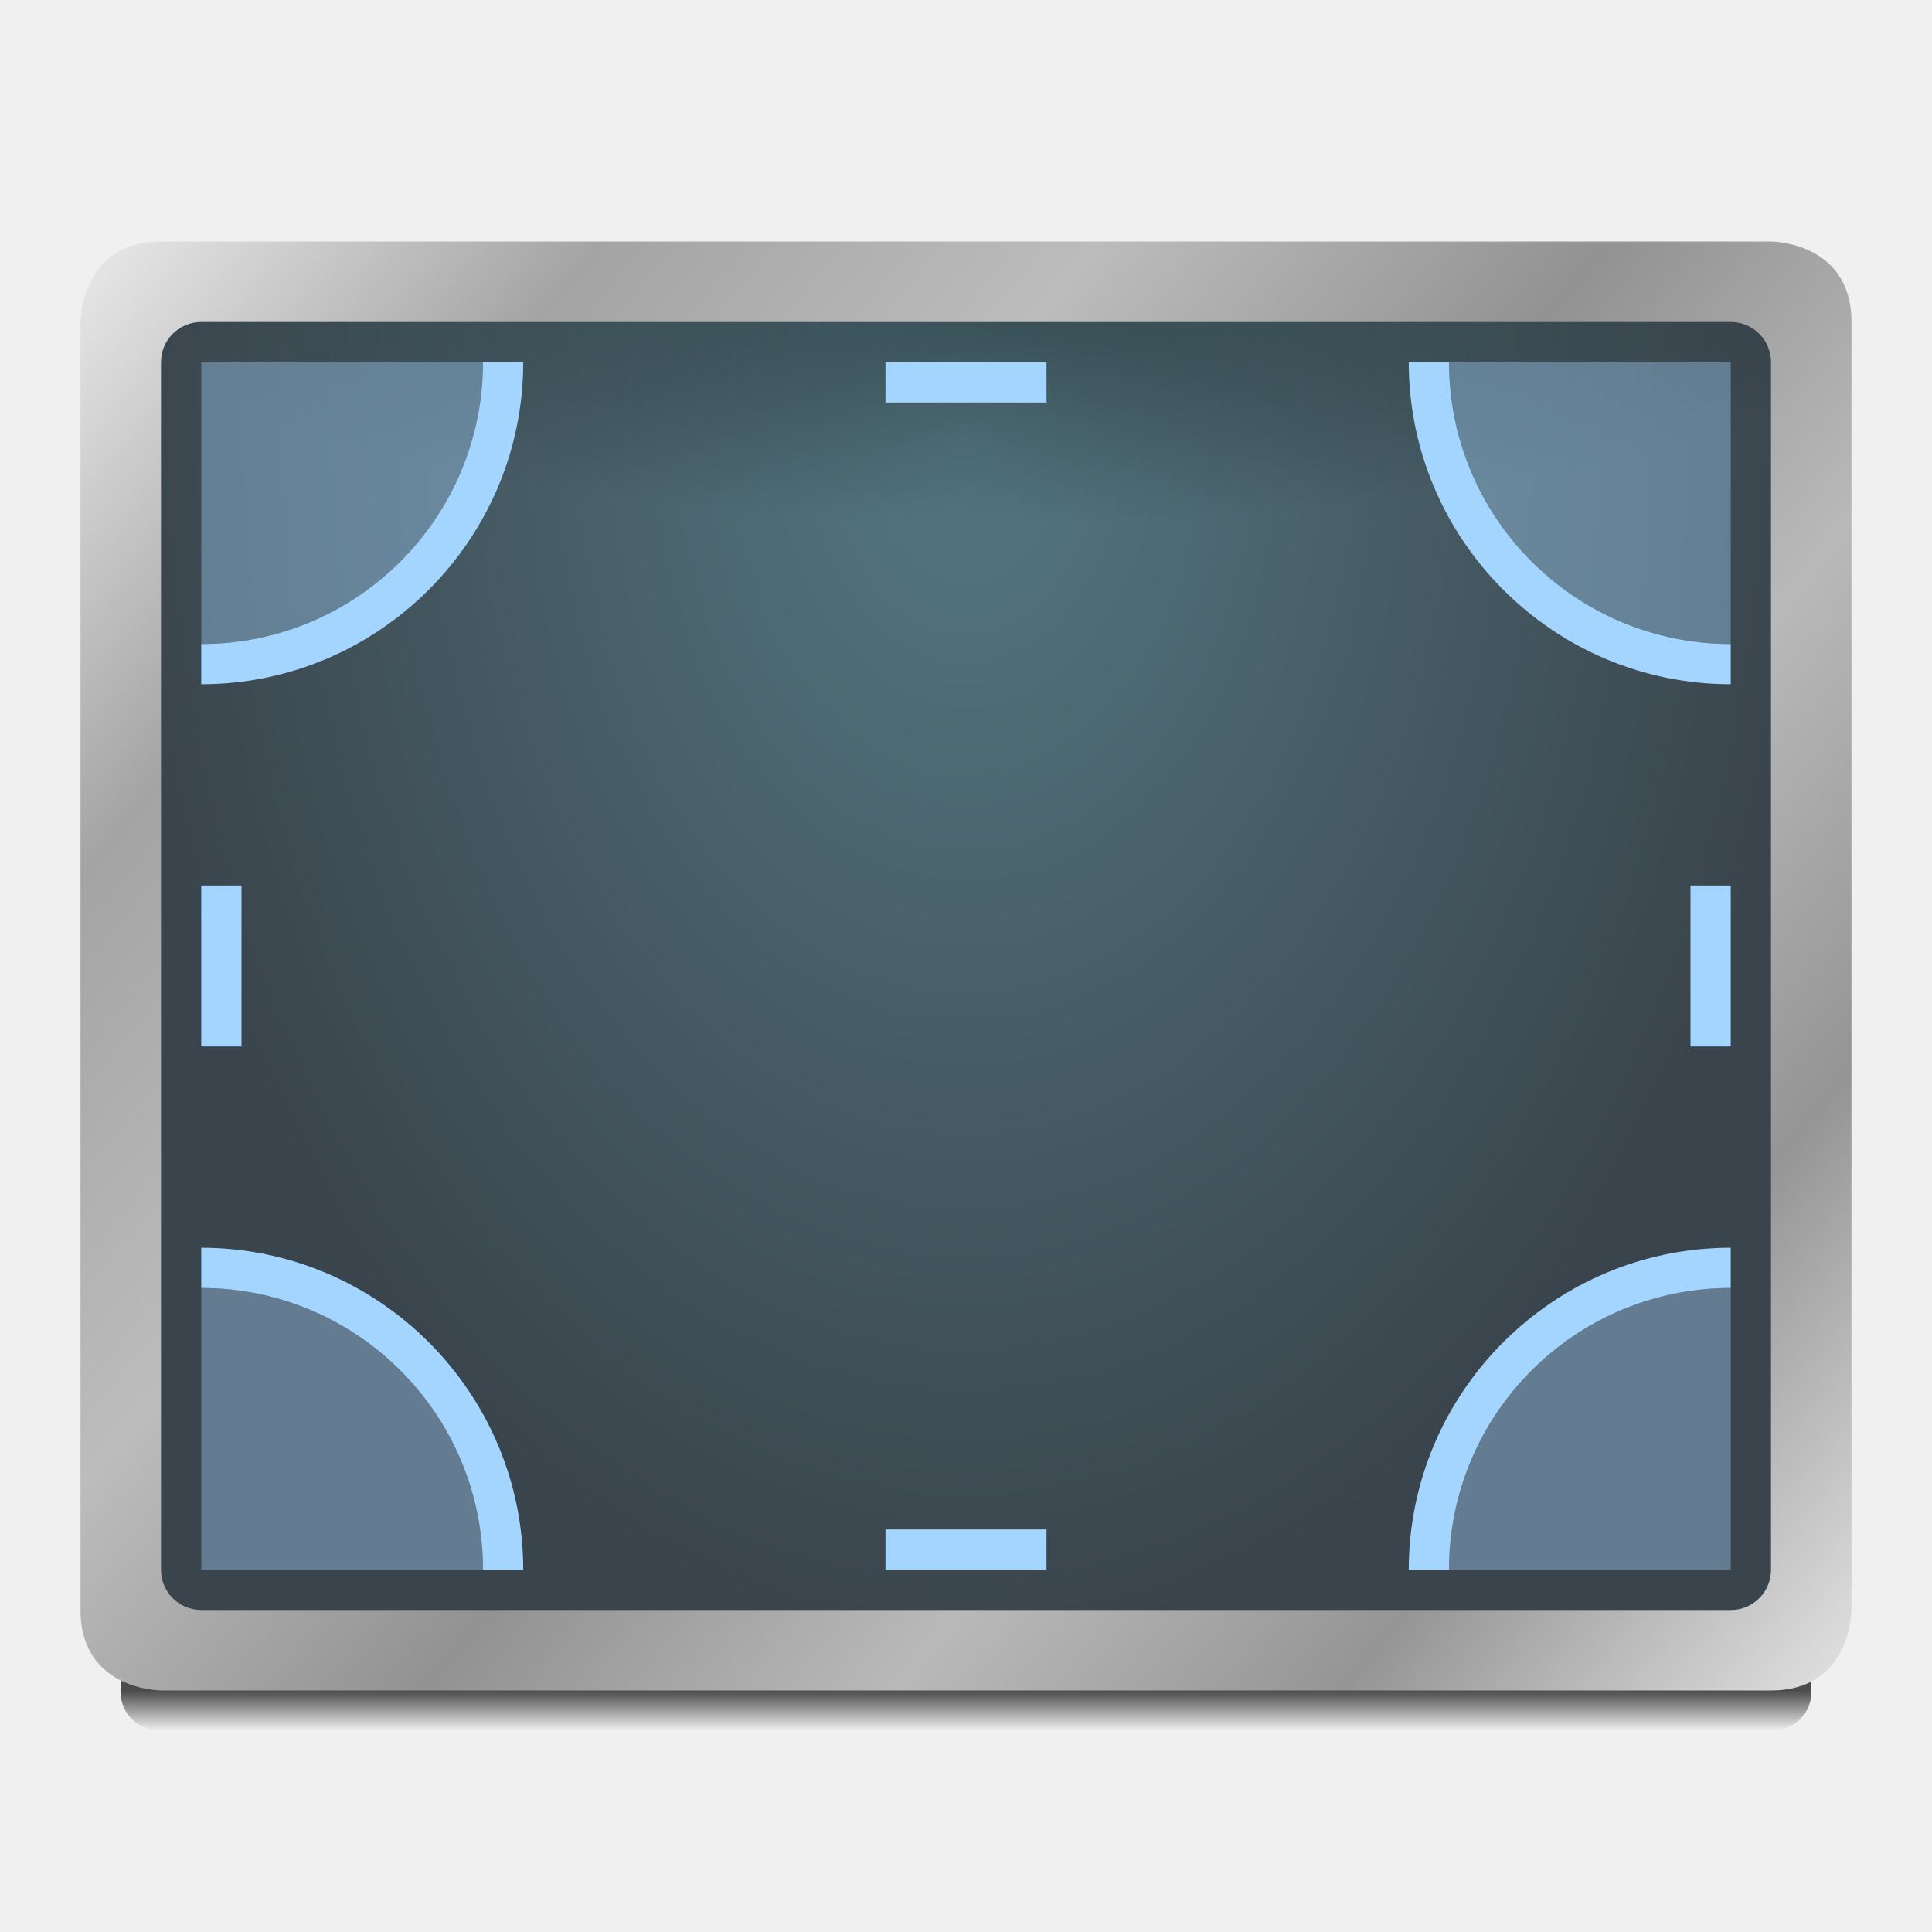
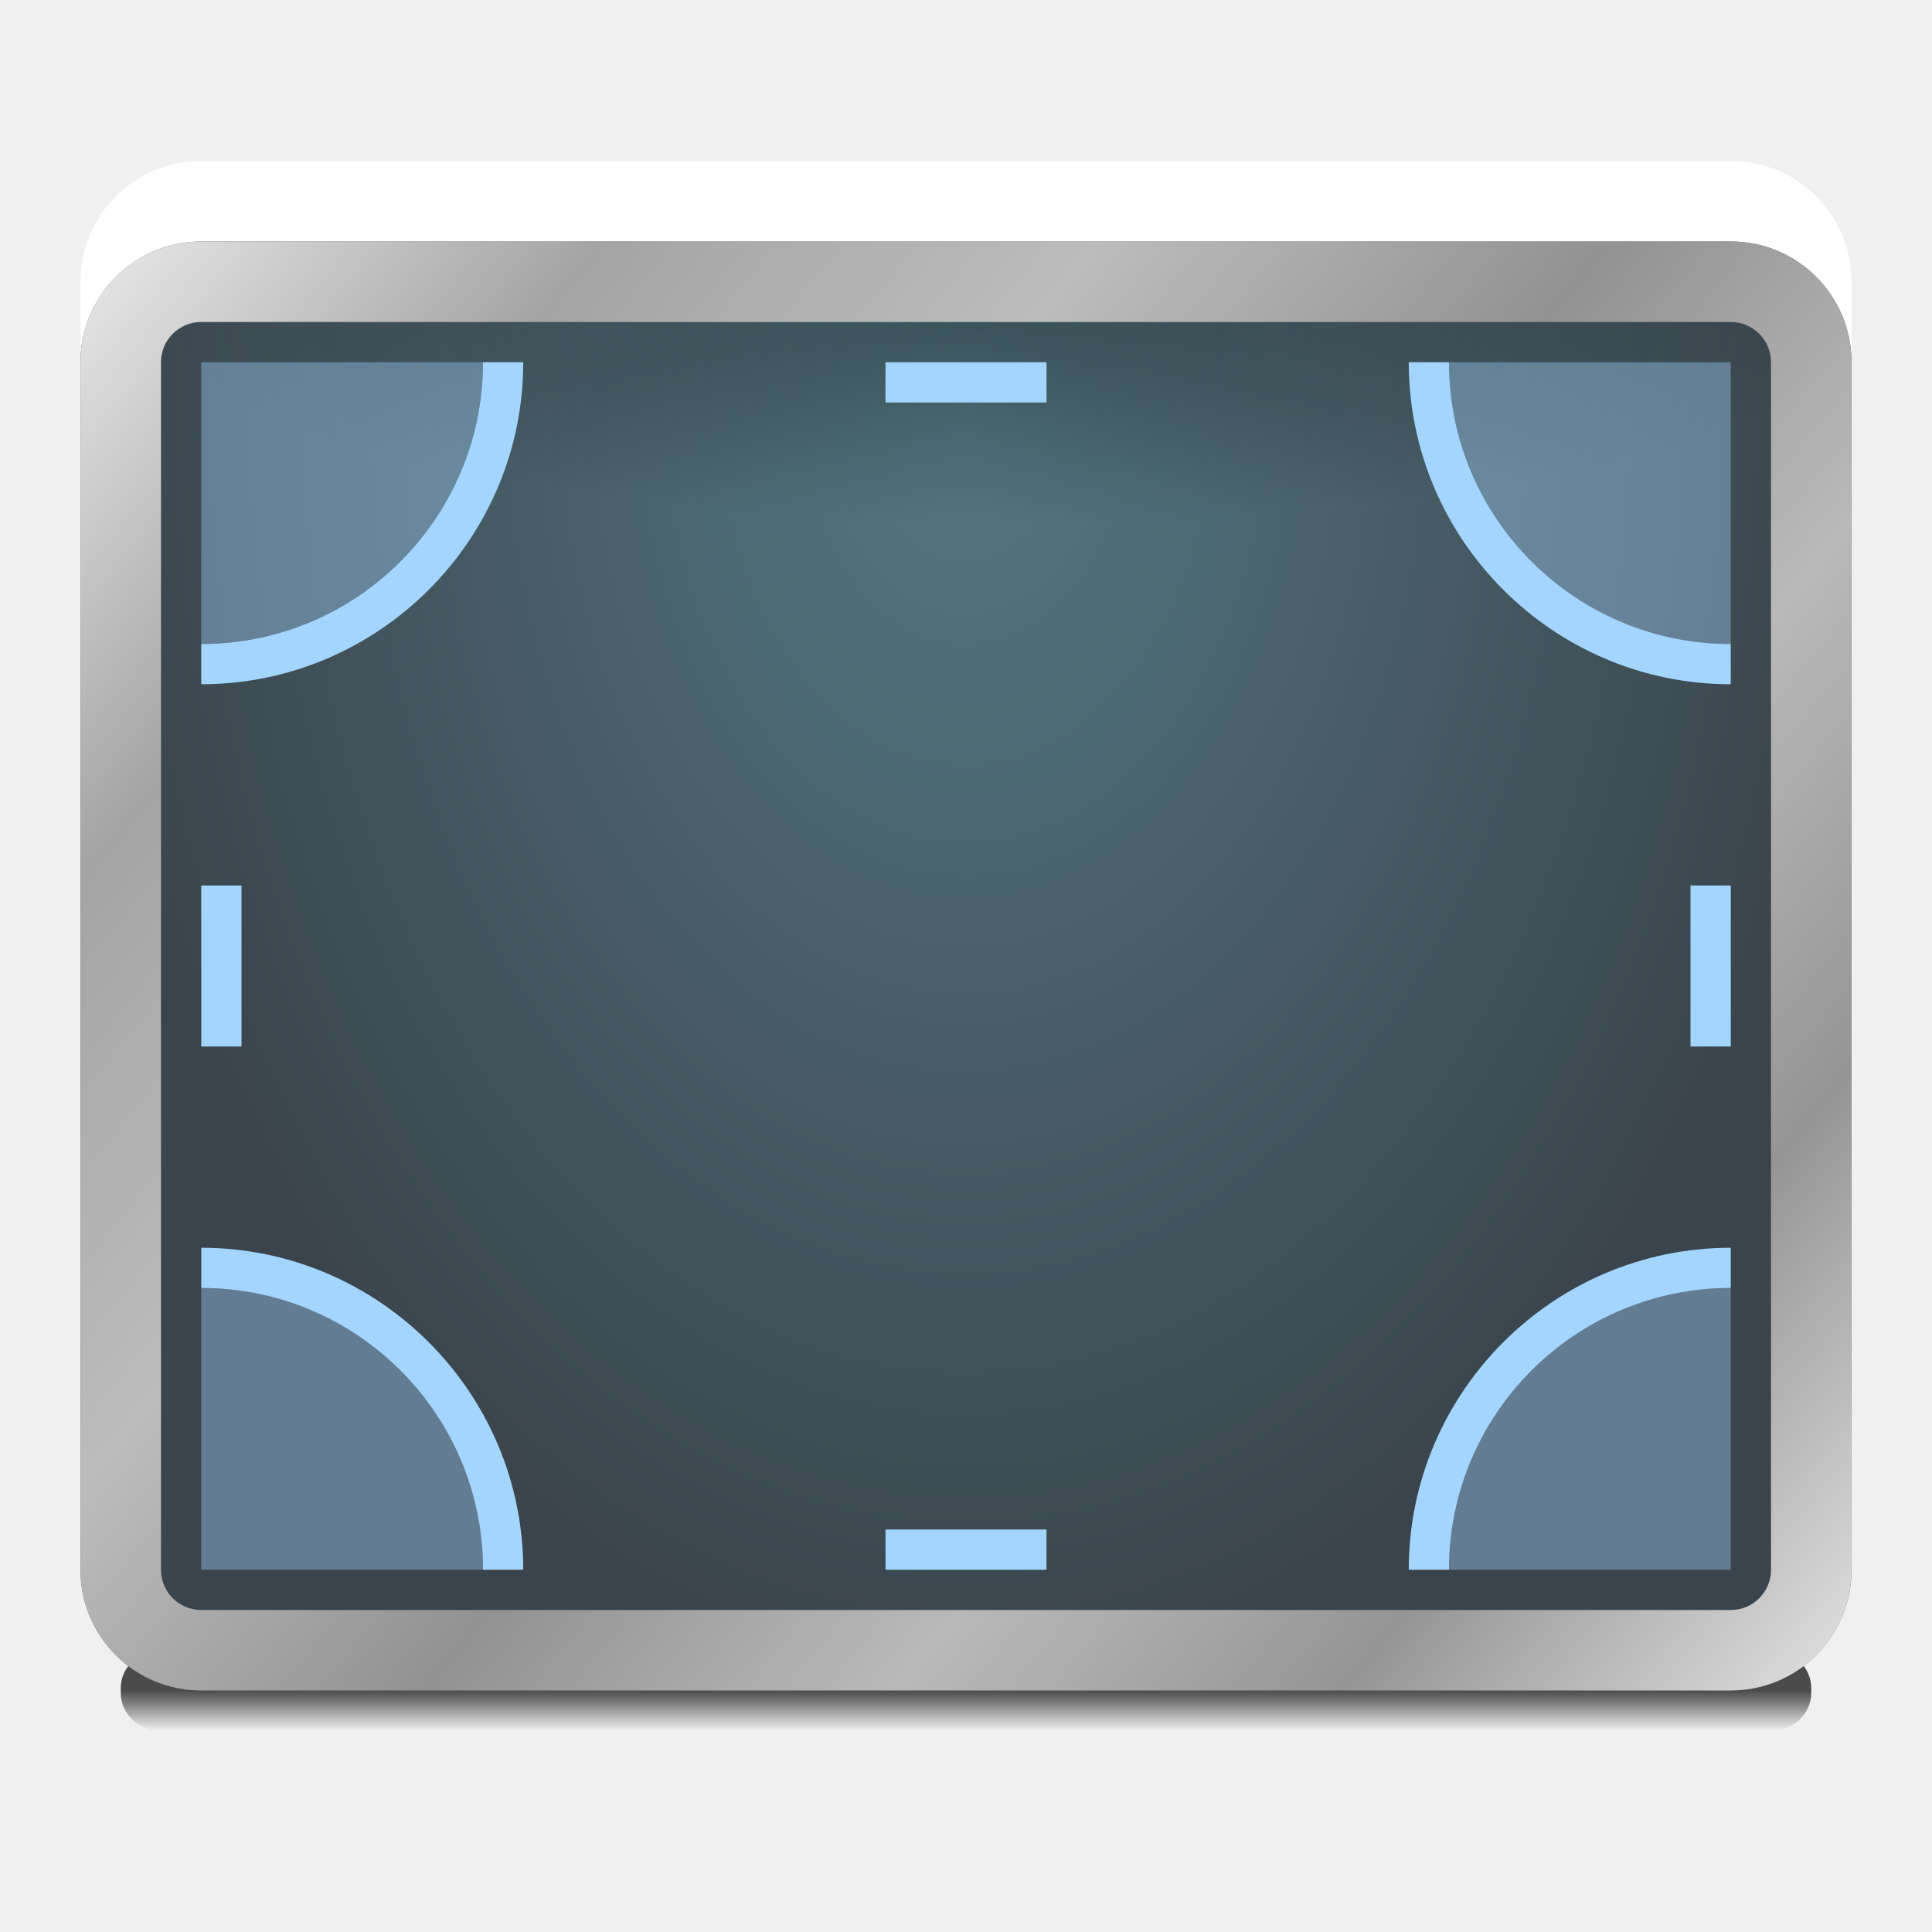
<svg xmlns="http://www.w3.org/2000/svg" xmlns:xlink="http://www.w3.org/1999/xlink" width="48" height="48" id="svg2985" version="1.1">
  <defs id="defs2987">
    <linearGradient id="linearGradient3857">
      <stop id="stop3859" offset="0" style="stop-color:#547781;stop-opacity:1" />
      <stop id="stop3865" offset="1" style="stop-color:#3a444c;stop-opacity:1" />
    </linearGradient>
    <linearGradient id="linearGradient3927-5">
      <stop id="stop3929-2" offset="0" style="stop-color:#eaeaea;stop-opacity:1" />
      <stop style="stop-color:#a4a4a4;stop-opacity:1" offset="0.176" id="stop3931-3" />
      <stop style="stop-color:#bcbcbc;stop-opacity:1" offset="0.345" id="stop3933-0" />
      <stop style="stop-color:#929292;stop-opacity:1" offset="0.517" id="stop3935-3" />
      <stop id="stop3937-3" offset="0.676" style="stop-color:#b9b9b9;stop-opacity:1" />
      <stop style="stop-color:#959595;stop-opacity:1" offset="0.828" id="stop3939-5" />
      <stop id="stop3941-0" offset="1" style="stop-color:#e3e3e3;stop-opacity:1" />
    </linearGradient>
    <linearGradient id="linearGradient4030-7">
      <stop style="stop-color:#000000;stop-opacity:1;" offset="0" id="stop4032-1" />
      <stop style="stop-color:#000000;stop-opacity:0;" offset="1" id="stop4034-3" />
    </linearGradient>
-     <linearGradient xlink:href="#linearGradient3927-5" id="linearGradient3284" gradientUnits="userSpaceOnUse" gradientTransform="translate(2e-8,17)" x1="2" y1="5" x2="46" y2="41" />
+     <linearGradient xlink:href="#linearGradient3927-5" id="linearGradient3284" gradientUnits="userSpaceOnUse" gradientTransform="translate(0,17)" x1="2" y1="5" x2="46" y2="41" />
    <linearGradient xlink:href="#linearGradient4030-7" id="linearGradient3291" gradientUnits="userSpaceOnUse" gradientTransform="translate(2,13)" x1="6" y1="45" x2="6" y2="46" />
    <linearGradient id="linearGradient3981-8">
      <stop style="stop-color:#000000;stop-opacity:0.292" offset="0" id="stop3983-8" />
      <stop style="stop-color:#000000;stop-opacity:0;" offset="1" id="stop3985-4" />
    </linearGradient>
    <radialGradient r="17" fy="26.3" fx="14.75" cy="26.3" cx="14.75" gradientTransform="matrix(1.0300234e-5,0.2941176,-1.245675,0,57.93754,19.66177)" gradientUnits="userSpaceOnUse" id="radialGradient3308" xlink:href="#linearGradient3981-8" />
-     <radialGradient r="22" fy="22.889" fx="24" cy="22.889" cx="24" gradientTransform="matrix(0,1.373737,-0.9545455,0,45.84848,-6.191918)" gradientUnits="userSpaceOnUse" id="radialGradient3062" xlink:href="#linearGradient3857" />
+     <radialGradient r="22" fy="22.889" fx="24" cy="22.889" cx="24" gradientTransform="matrix(0,1.454545,-1,0,46.88889,-8.90909)" gradientUnits="userSpaceOnUse" id="radialGradient3062" xlink:href="#linearGradient3857" />
  </defs>
  <g id="layer1" transform="translate(0,-16)">
    <rect style="opacity:0.685;fill:url(#linearGradient3291);fill-opacity:1;stroke:none" id="rect4020-0" width="42" height="2" x="3" y="57" rx="1" ry="0.938" />
-     <rect ry="3" rx="3" y="23" x="3" height="34" width="42" id="rect3115" style="fill:url(#radialGradient3062);fill-opacity:1;stroke:none" />
+     <rect ry="3" rx="3" y="20" x="2" height="36" width="44" id="rect3943-4" style="fill:#ffffff;fill-opacity:1;stroke:none" />
+     <rect ry="3" rx="3" y="22" x="2" height="36" width="44" id="rect3115" style="fill:url(#radialGradient3062);fill-opacity:1;stroke:none" />
    <rect style="fill:url(#radialGradient3308);fill-opacity:1;stroke:none" id="rect3964-1" width="40" height="5" x="4" y="24" rx="0" ry="0" />
    <path transform="matrix(0.6363636,0,0,-0.6363636,0.5454546,62)" d="M 18,11 C 18,17.075 13.075,22 7,22 L 7,11 z" id="path3845" style="opacity:0.386;fill:#a4d5ff;fill-opacity:1;stroke:none" />
    <path style="opacity:0.386;fill:#a4d5ff;fill-opacity:1;stroke:none" id="path3841" d="M 18,11 C 18,17.075 13.075,22 7,22 L 7,11 z" transform="matrix(0.6363636,0,0,0.6363636,0.5454544,18)" />
    <path style="opacity:0.386;fill:#a4d5ff;fill-opacity:1;stroke:none" id="path3847" d="M 18,11 C 18,17.075 13.075,22 7,22 L 7,11 z" transform="matrix(-0.6363636,0,0,-0.6363636,47.45455,62)" />
    <path transform="matrix(-0.6363636,0,0,0.6363636,47.45455,18)" d="M 18,11 C 18,17.075 13.075,22 7,22 L 7,11 z" id="path3834" style="opacity:0.386;fill:#a4d5ff;fill-opacity:1;stroke:none" />
    <path style="font-size:medium;font-style:normal;font-variant:normal;font-weight:normal;font-stretch:normal;text-indent:0;text-align:start;text-decoration:none;line-height:normal;letter-spacing:normal;word-spacing:normal;text-transform:none;direction:ltr;block-progression:tb;writing-mode:lr-tb;text-anchor:start;baseline-shift:baseline;color:#000000;fill:#a4d5ff;fill-opacity:1;stroke:none;stroke-width:2;marker:none;visibility:visible;display:inline;overflow:visible;enable-background:accumulate;font-family:Sans;-inkscape-font-specification:Sans" d="m 5,47 0,1 c 3.866,0 7,3.134 7,7 l 1,0 C 13,50.594 9.406,47 5,47 z" id="path3849" />
    <path id="path3843" d="m 5,33 0,-1 C 8.866,32 12,28.866 12,25 l 1,0 c 0,4.406 -3.594,8 -8,8 z" style="font-size:medium;font-style:normal;font-variant:normal;font-weight:normal;font-stretch:normal;text-indent:0;text-align:start;text-decoration:none;line-height:normal;letter-spacing:normal;word-spacing:normal;text-transform:none;direction:ltr;block-progression:tb;writing-mode:lr-tb;text-anchor:start;baseline-shift:baseline;color:#000000;fill:#a4d5ff;fill-opacity:1;stroke:none;stroke-width:2;marker:none;visibility:visible;display:inline;overflow:visible;enable-background:accumulate;font-family:Sans;-inkscape-font-specification:Sans" />
    <path id="path3851" d="m 43,47 0,1 c -3.866,0 -7,3.134 -7,7 l -1,0 c 0,-4.406 3.594,-8 8,-8 z" style="font-size:medium;font-style:normal;font-variant:normal;font-weight:normal;font-stretch:normal;text-indent:0;text-align:start;text-decoration:none;line-height:normal;letter-spacing:normal;word-spacing:normal;text-transform:none;direction:ltr;block-progression:tb;writing-mode:lr-tb;text-anchor:start;baseline-shift:baseline;color:#000000;fill:#a4d5ff;fill-opacity:1;stroke:none;stroke-width:2;marker:none;visibility:visible;display:inline;overflow:visible;enable-background:accumulate;font-family:Sans;-inkscape-font-specification:Sans" />
    <path style="font-size:medium;font-style:normal;font-variant:normal;font-weight:normal;font-stretch:normal;text-indent:0;text-align:start;text-decoration:none;line-height:normal;letter-spacing:normal;word-spacing:normal;text-transform:none;direction:ltr;block-progression:tb;writing-mode:lr-tb;text-anchor:start;baseline-shift:baseline;color:#000000;fill:#a4d5ff;fill-opacity:1;stroke:none;stroke-width:2;marker:none;visibility:visible;display:inline;overflow:visible;enable-background:accumulate;font-family:Sans;-inkscape-font-specification:Sans" d="m 43,33 0,-1 c -3.866,0 -7,-3.134 -7,-7 l -1,0 c 0,4.406 3.594,8 8,8 z" id="path3824" />
    <rect style="fill:#a4d5ff;fill-opacity:1;stroke:none" id="rect3039" width="4" height="1" x="22" y="25" rx="0" ry="0" />
    <rect ry="0" rx="0" y="54" x="22" height="1" width="4" id="rect3035" style="fill:#a4d5ff;fill-opacity:1;stroke:none" />
    <rect transform="matrix(0,1,-1,0,0,0)" ry="0" rx="0" y="-43" x="38" height="1" width="4" id="rect3037" style="fill:#a4d5ff;fill-opacity:1;stroke:none" />
    <rect style="fill:#a4d5ff;fill-opacity:1;stroke:none" id="rect3033" width="4" height="1" x="38" y="-6" rx="0" ry="0" transform="matrix(0,1,-1,0,0,0)" />
-     <path style="fill:url(#linearGradient3284);fill-opacity:1;stroke:none" d="m 4,22 c -2,0 -2,2 -2,2 l 0,32 c 0,2 2,2 2,2 l 40,0 c 2,0 2,-2 2,-2 l 0,-32 c 0,-2 -2,-2 -2,-2 z m 1,2 38,0 c 0.554,0 1,0.446 1,1 l 0,30 c 0,0.554 -0.446,1 -1,1 L 5,56 C 4.446,56 4,55.554 4,55 L 4,25 c 0,-0.554 0.446,-1 1,-1 z" id="path3919-9" />
+     <path style="fill:url(#linearGradient3284);fill-opacity:1;stroke:none" d="m 5,22 c -1.662,0 -3,1.338 -3,3 l 0,30 c 0,1.662 1.338,3 3,3 l 38,0 c 1.662,0 3,-1.338 3,-3 l 0,-30 c 0,-1.662 -1.338,-3 -3,-3 z m 0,2 38,0 c 0.554,0 1,0.446 1,1 l 0,30 c 0,0.554 -0.446,1 -1,1 L 5,56 C 4.446,56 4,55.554 4,55 L 4,25 c 0,-0.554 0.446,-1 1,-1 z" id="path3919-9" />
  </g>
</svg>
